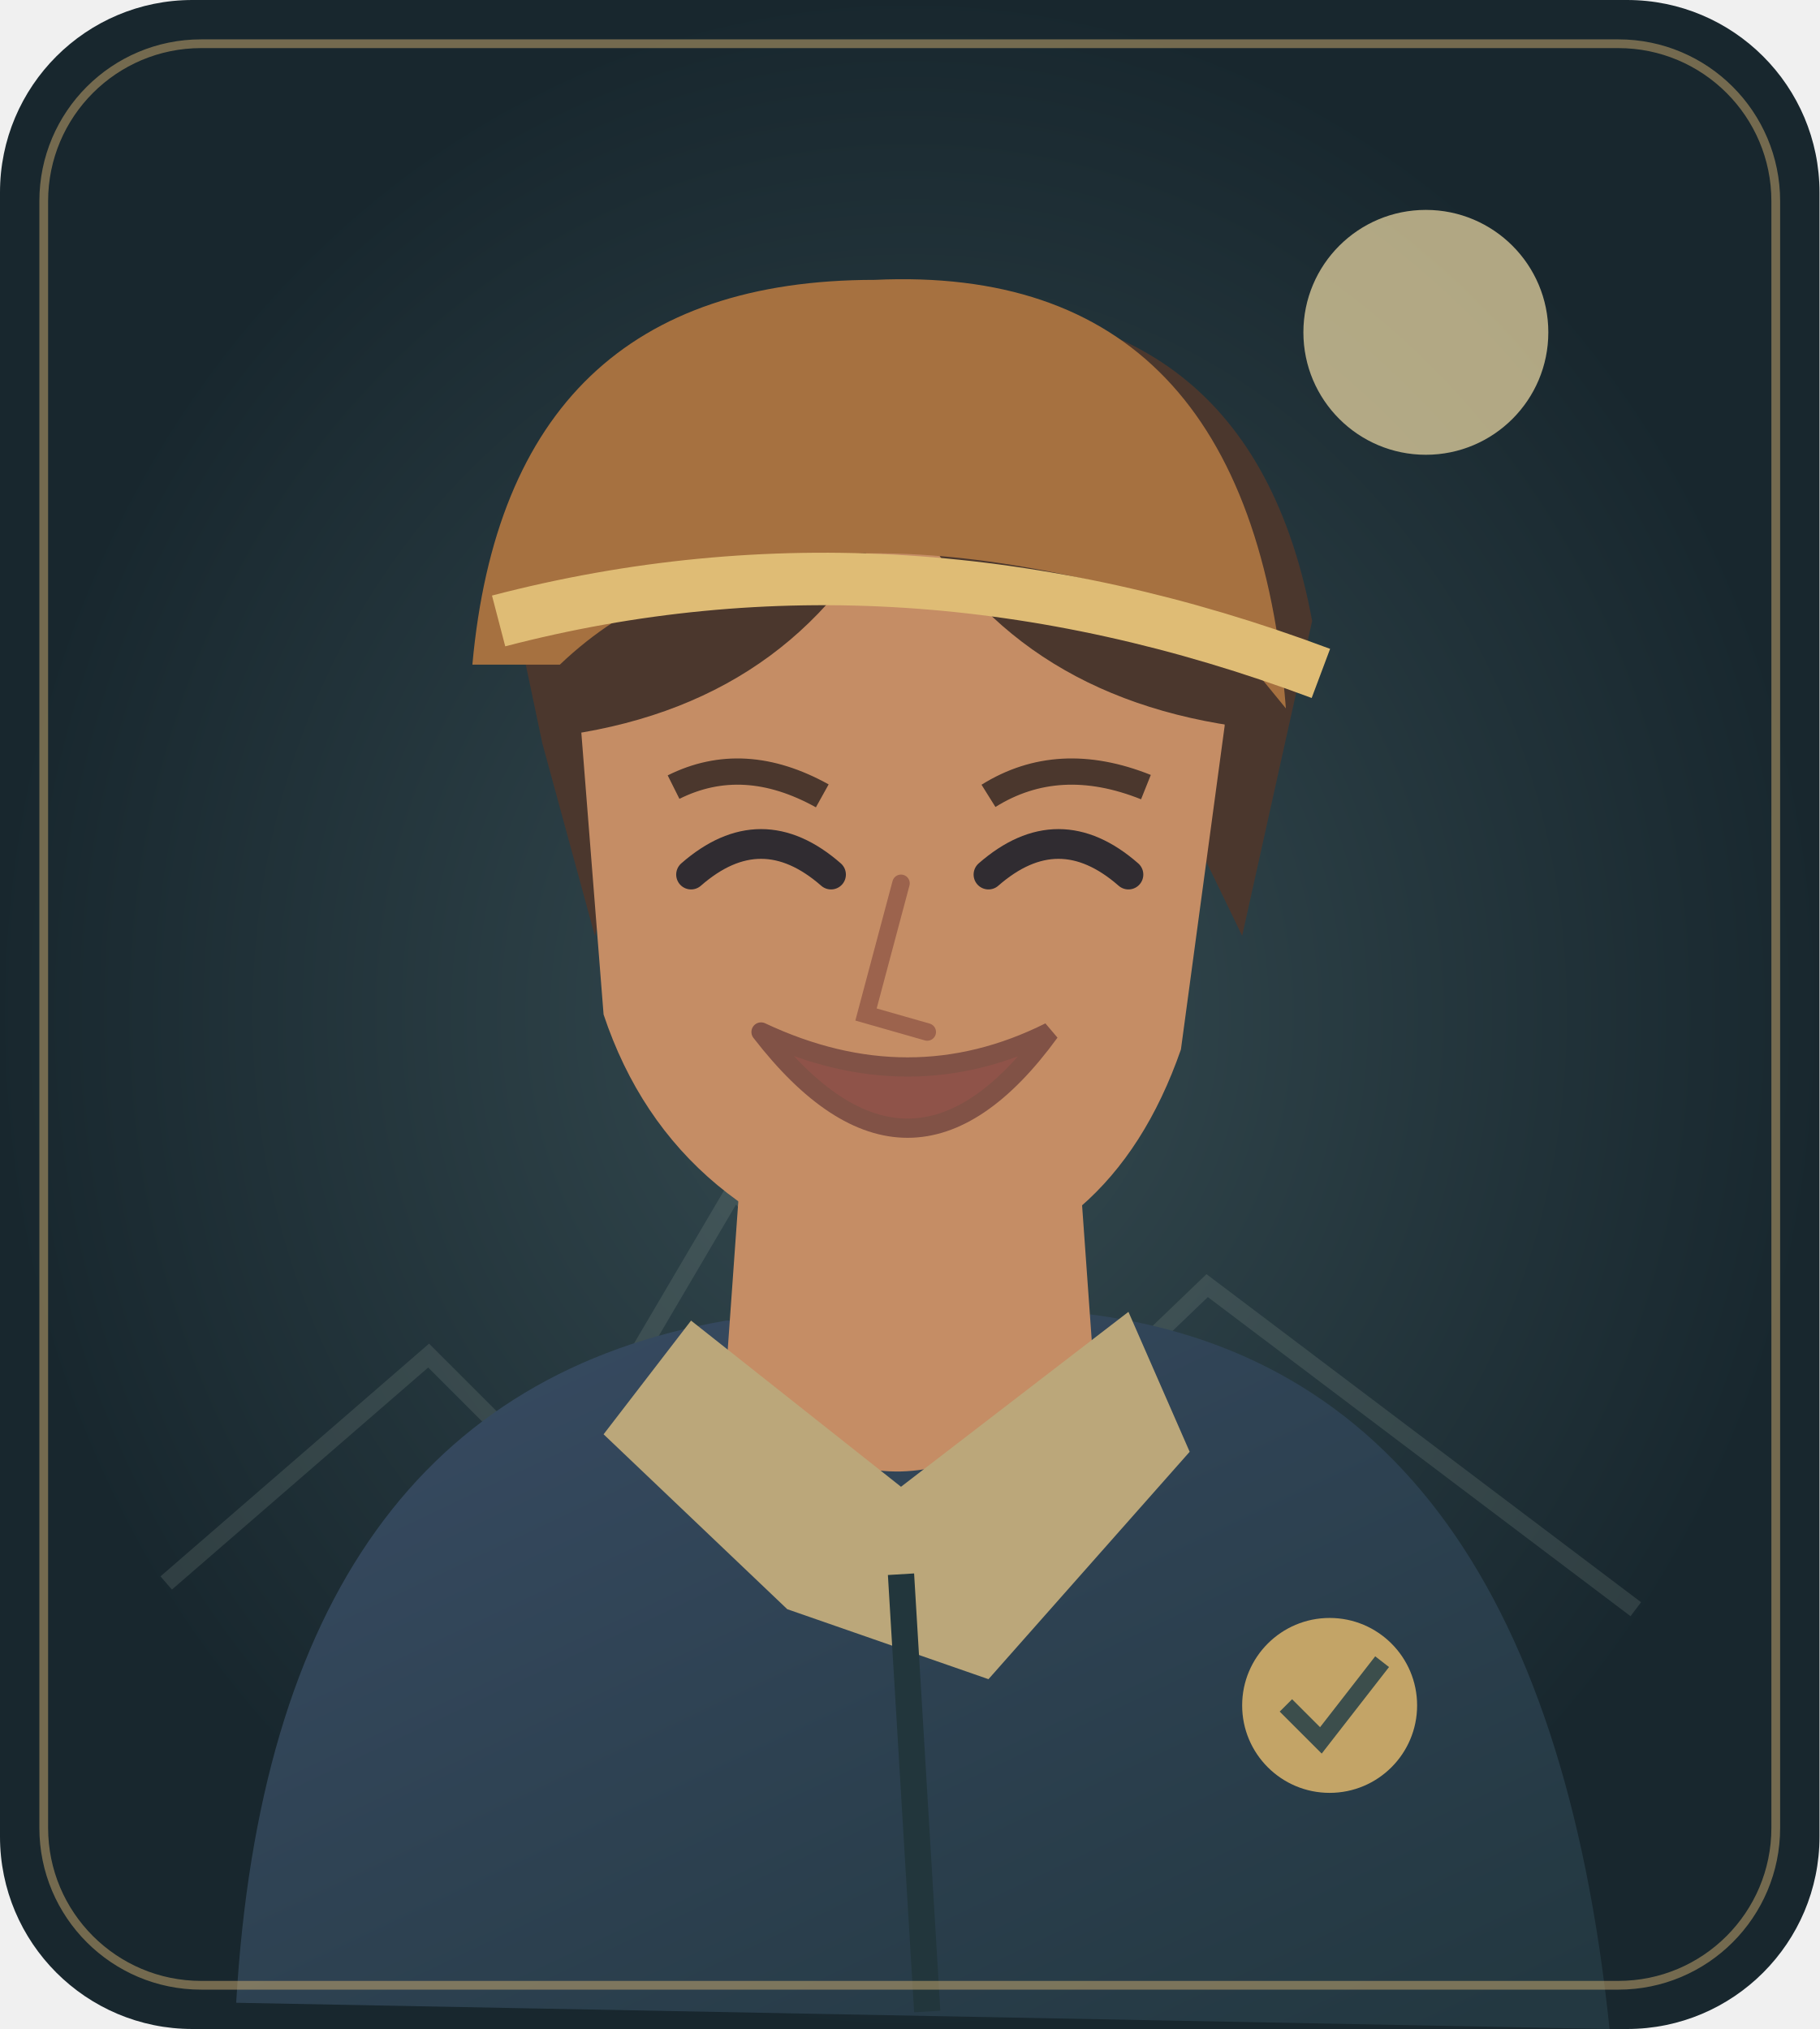
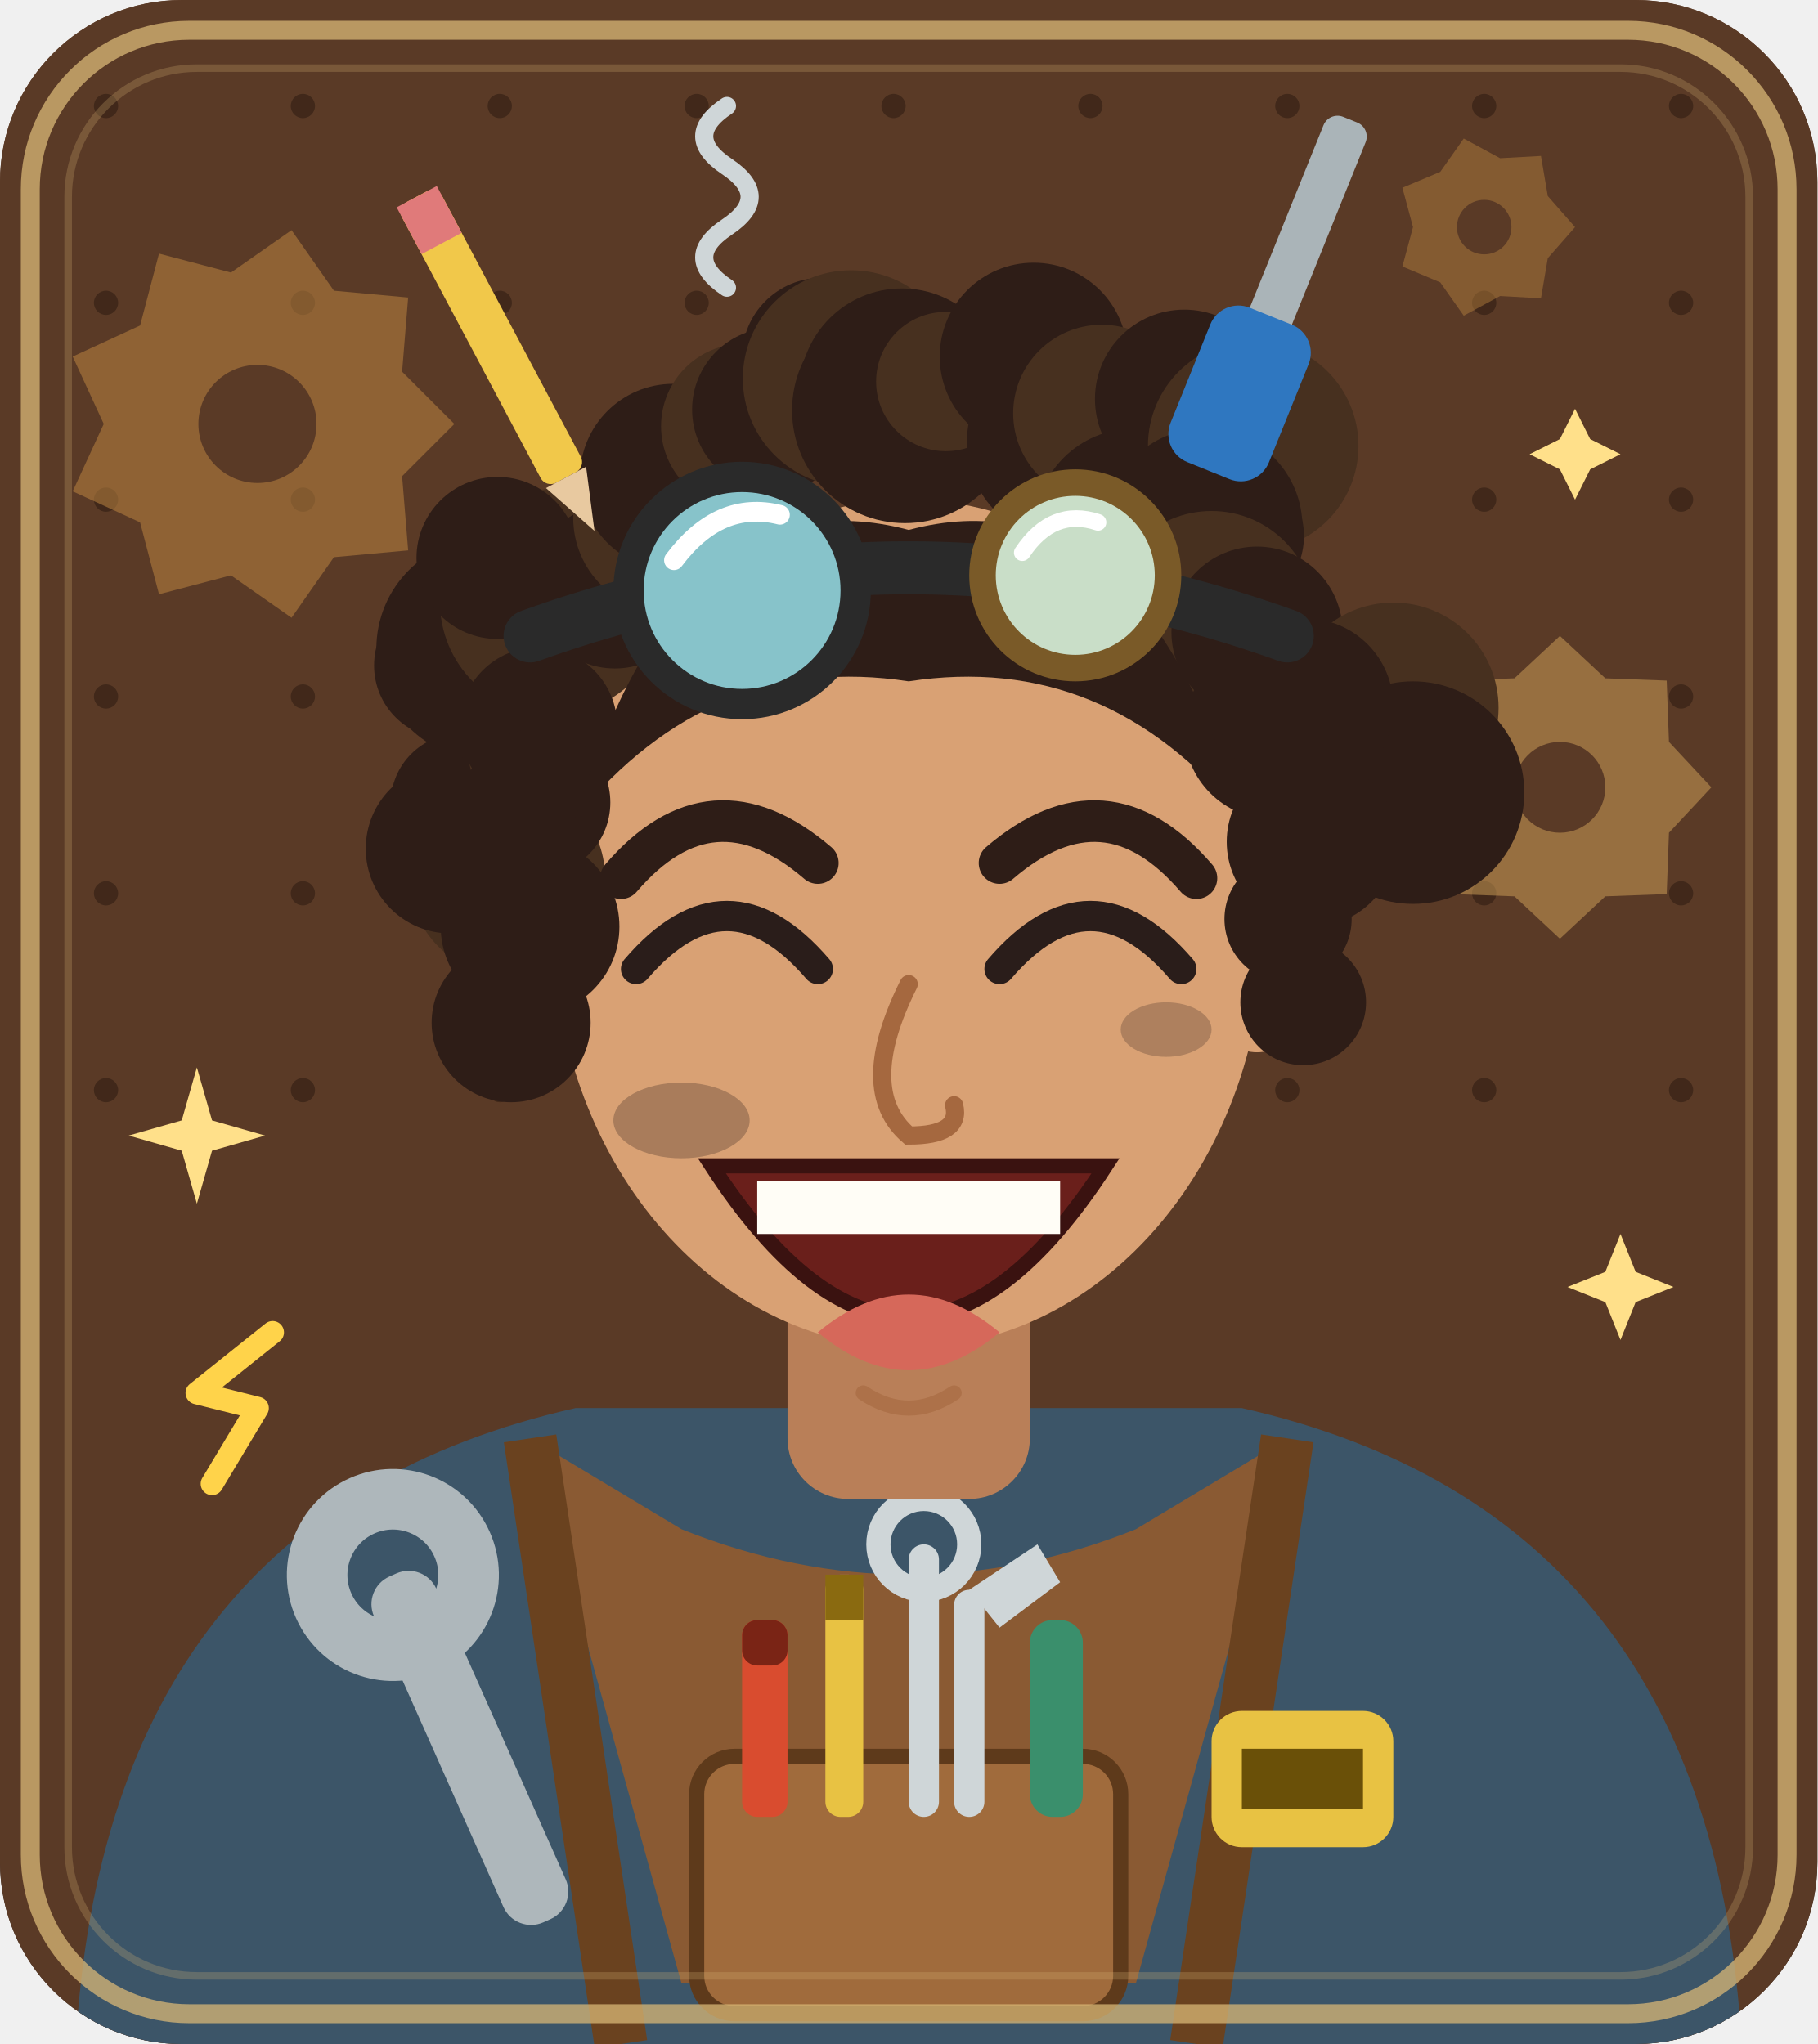
- <svg xmlns="http://www.w3.org/2000/svg" width="208" height="232" viewBox="0 0 208 232">
+ <svg xmlns="http://www.w3.org/2000/svg" width="480" height="540" viewBox="0 0 240 270">
  <defs>
-     <radialGradient id="bg">
-       <stop stop-color="#364c52" />
-       <stop offset="1" stop-color="#18272e" />
+     <linearGradient id="bg" x1="0" y1="0" x2="0" y2="1">
+       <stop offset="0" stop-color="#6a4630" />
+       <stop offset="1" stop-color="#34231a" />
+     </linearGradient>
+     <radialGradient id="glow" cx=".5" cy=".42" r=".6">
+       <stop offset="0" stop-color="#fff" stop-opacity=".22" />
+       <stop offset="1" stop-color="#fff" stop-opacity="0" />
    </radialGradient>
-     <linearGradient id="coat" x2="0.9" y2="1">
-       <stop stop-color="#394c64" />
-       <stop offset="1" stop-color="#233841" />
-     </linearGradient>
  </defs>
-   <rect width="208" height="232" rx="22" fill="url(#bg)" />
-   <path d="M19 181L49 155L64 170L84 136L113 171L138 147L187 184" fill="none" stroke="#8d9e95" stroke-opacity=".2" stroke-width="2" />
-   <circle cx="163" cy="38" r="14" fill="#ecd8a3" opacity=".72" />
-   <path d="M27 229 Q31 160 83 151 L122 150 Q176 155 184 232" fill="url(#coat)" />
-   <path d="M62 85 L58 66 Q63 29 104 35 Q143 33 150 71 L142 107 L127 76 L77 74 L68 107 Z" fill="#4b372d" />
-   <path d="M85 129 L83 157 Q102 180 125 156 L123 128" fill="#c58d65" />
-   <path d="M66 78 Q67 48 103 48 Q140 50 140 83 L135 120 Q127 143 105 146 Q77 140 69 116Z" fill="#c58d65" />
-   <path d="M65 84 Q92 80 103 56 Q114 79 141 83 Q137 36 99 38 Q59 43 65 84" fill="#4b372d" />
-   <path d="M103 101 L99 116 L106 118" stroke="#9c634d" stroke-width="2" fill="none" stroke-linecap="round" />
-   <path d="M79 100 Q87 93 95 100 M113 100 Q121 93 129 100" stroke="#302c31" stroke-width="3.4" fill="none" stroke-linecap="round" />
-   <path d="M77 90 Q85 86 94 91 M113 91 Q121 86 131 90" stroke="#4b372d" stroke-width="3" fill="none" />
-   <path d="M87 118 Q104 140 120 118 Q104 126 87 118" stroke="#815246" stroke-width="2.2" fill="#8f5349" stroke-linecap="round" />
-   <path d="M64 76 Q87 54 138 70 L147 81 Q143 30 100 32 Q58 32 54 76Z" fill="#a67140" />
-   <path d="M57 71 Q103 59 151 77" fill="none" stroke="#dfbc75" stroke-width="6" />
-   <path d="M79 151 L103 170 L129 150 L136 166 L113 192 L90 184 L69 164" fill="#bba77a" />
-   <path d="M103 180 L106 230" stroke="#22363c" stroke-width="3" />
-   <circle cx="152" cy="195" r="10" fill="#c3a467" />
-   <path d="M147 195L151 199L158 190" stroke="#3c4e4c" stroke-width="2" fill="none" />
-   <rect x="5" y="5" width="198" height="222" rx="18" fill="none" stroke="#d0af71" stroke-opacity=".5" />
+   <clipPath id="card">
+     <rect width="240" height="270" rx="24" />
+   </clipPath>
+   <g clip-path="url(#card)">
+     <rect width="240" height="270" fill="url(#bg)" />
+     <rect width="240" height="270" fill="url(#glow)" />
+     <rect width="240" height="270" fill="#5a3a26" />
+     <circle cx="14" cy="14" r="1.6" fill="#2b1a10" opacity=".55" />
+     <circle cx="14" cy="40" r="1.6" fill="#2b1a10" opacity=".55" />
+     <circle cx="14" cy="66" r="1.6" fill="#2b1a10" opacity=".55" />
+     <circle cx="14" cy="92" r="1.6" fill="#2b1a10" opacity=".55" />
+     <circle cx="14" cy="118" r="1.6" fill="#2b1a10" opacity=".55" />
+     <circle cx="14" cy="144" r="1.6" fill="#2b1a10" opacity=".55" />
+     <circle cx="40" cy="14" r="1.6" fill="#2b1a10" opacity=".55" />
+     <circle cx="40" cy="40" r="1.6" fill="#2b1a10" opacity=".55" />
+     <circle cx="40" cy="66" r="1.6" fill="#2b1a10" opacity=".55" />
+     <circle cx="40" cy="92" r="1.6" fill="#2b1a10" opacity=".55" />
+     <circle cx="40" cy="118" r="1.6" fill="#2b1a10" opacity=".55" />
+     <circle cx="40" cy="144" r="1.6" fill="#2b1a10" opacity=".55" />
+     <circle cx="66" cy="14" r="1.6" fill="#2b1a10" opacity=".55" />
+     <circle cx="66" cy="40" r="1.6" fill="#2b1a10" opacity=".55" />
+     <circle cx="66" cy="66" r="1.6" fill="#2b1a10" opacity=".55" />
+     <circle cx="66" cy="92" r="1.6" fill="#2b1a10" opacity=".55" />
+     <circle cx="66" cy="118" r="1.6" fill="#2b1a10" opacity=".55" />
+     <circle cx="66" cy="144" r="1.6" fill="#2b1a10" opacity=".55" />
+     <circle cx="92" cy="14" r="1.6" fill="#2b1a10" opacity=".55" />
+     <circle cx="92" cy="40" r="1.6" fill="#2b1a10" opacity=".55" />
+     <circle cx="92" cy="66" r="1.6" fill="#2b1a10" opacity=".55" />
+     <circle cx="92" cy="92" r="1.6" fill="#2b1a10" opacity=".55" />
+     <circle cx="92" cy="118" r="1.6" fill="#2b1a10" opacity=".55" />
+     <circle cx="92" cy="144" r="1.6" fill="#2b1a10" opacity=".55" />
+     <circle cx="118" cy="14" r="1.6" fill="#2b1a10" opacity=".55" />
+     <circle cx="118" cy="40" r="1.6" fill="#2b1a10" opacity=".55" />
+     <circle cx="118" cy="66" r="1.6" fill="#2b1a10" opacity=".55" />
+     <circle cx="118" cy="92" r="1.6" fill="#2b1a10" opacity=".55" />
+     <circle cx="118" cy="118" r="1.6" fill="#2b1a10" opacity=".55" />
+     <circle cx="118" cy="144" r="1.6" fill="#2b1a10" opacity=".55" />
+     <circle cx="144" cy="14" r="1.6" fill="#2b1a10" opacity=".55" />
+     <circle cx="144" cy="40" r="1.6" fill="#2b1a10" opacity=".55" />
+     <circle cx="144" cy="66" r="1.6" fill="#2b1a10" opacity=".55" />
+     <circle cx="144" cy="92" r="1.6" fill="#2b1a10" opacity=".55" />
+     <circle cx="144" cy="118" r="1.6" fill="#2b1a10" opacity=".55" />
+     <circle cx="144" cy="144" r="1.6" fill="#2b1a10" opacity=".55" />
+     <circle cx="170" cy="14" r="1.6" fill="#2b1a10" opacity=".55" />
+     <circle cx="170" cy="40" r="1.6" fill="#2b1a10" opacity=".55" />
+     <circle cx="170" cy="66" r="1.6" fill="#2b1a10" opacity=".55" />
+     <circle cx="170" cy="92" r="1.6" fill="#2b1a10" opacity=".55" />
+     <circle cx="170" cy="118" r="1.6" fill="#2b1a10" opacity=".55" />
+     <circle cx="170" cy="144" r="1.6" fill="#2b1a10" opacity=".55" />
+     <circle cx="196" cy="14" r="1.6" fill="#2b1a10" opacity=".55" />
+     <circle cx="196" cy="40" r="1.6" fill="#2b1a10" opacity=".55" />
+     <circle cx="196" cy="66" r="1.6" fill="#2b1a10" opacity=".55" />
+     <circle cx="196" cy="92" r="1.6" fill="#2b1a10" opacity=".55" />
+     <circle cx="196" cy="118" r="1.6" fill="#2b1a10" opacity=".55" />
+     <circle cx="196" cy="144" r="1.6" fill="#2b1a10" opacity=".55" />
+     <circle cx="222" cy="14" r="1.6" fill="#2b1a10" opacity=".55" />
+     <circle cx="222" cy="40" r="1.6" fill="#2b1a10" opacity=".55" />
+     <circle cx="222" cy="66" r="1.6" fill="#2b1a10" opacity=".55" />
+     <circle cx="222" cy="92" r="1.6" fill="#2b1a10" opacity=".55" />
+     <circle cx="222" cy="118" r="1.6" fill="#2b1a10" opacity=".55" />
+     <circle cx="222" cy="144" r="1.6" fill="#2b1a10" opacity=".55" />
+     <polygon points="60.0,56.0 53.1,62.9 53.9,72.7 44.1,73.6 38.5,81.6 30.5,76.0 21.0,78.5 18.5,69.0 9.6,64.9 13.7,56.0 9.6,47.1 18.5,43.0 21.0,33.5 30.5,36.0 38.5,30.4 44.1,38.4 53.9,39.3 53.1,49.1" fill="#b9833f" opacity="0.55" />
+     <circle cx="34" cy="56" r="7.8" fill="#5a3a26" />
+     <polygon points="226.0,104.0 220.4,110.0 220.1,118.1 212.0,118.4 206.0,124.0 200.0,118.4 191.9,118.1 191.6,110.0 186.0,104.0 191.6,98.0 191.9,89.9 200.0,89.6 206.0,84.0 212.0,89.6 220.1,89.9 220.4,98.0" fill="#d3a45a" opacity="0.5" />
+     <circle cx="206" cy="104" r="6.0" fill="#5a3a26" />
+     <polygon points="208.0,30.0 204.4,34.1 203.5,39.4 198.1,39.1 193.3,41.7 190.2,37.3 185.2,35.2 186.6,30.0 185.2,24.8 190.2,22.7 193.3,18.3 198.1,20.9 203.5,20.6 204.4,25.9" fill="#b9833f" opacity="0.45" />
+     <circle cx="196" cy="30" r="3.6" fill="#5a3a26" />
+     <path d="M10 270 Q14 200 76 186 L164 186 Q226 200 230 270Z" fill="#3c5568" />
+     <path d="M70 190 L90 262 L150 262 L170 190 L150 202 Q120 214 90 202Z" fill="#8a5a33" />
+     <path d="M70 190 L82 270 M170 190 L158 270" stroke="#6a421f" stroke-width="7" />
+     <rect x="92" y="232" width="56" height="34" rx="5" fill="#a06b3c" stroke="#5e3a1b" stroke-width="2" />
+     <rect x="98" y="214" width="6" height="26" rx="2" fill="#d94c2f" />
+     <rect x="98" y="214" width="6" height="6" rx="2" fill="#7a2415" />
+     <rect x="109" y="208" width="5" height="32" rx="2" fill="#e8c243" />
+     <rect x="109" y="208" width="5" height="6" fill="#8a6a10" />
+     <path d="M122 238 V206 M128 238 V212" stroke="#cfd6d8" stroke-width="4" stroke-linecap="round" />
+     <circle cx="122" cy="204" r="6" fill="none" stroke="#cfd6d8" stroke-width="3.2" />
+     <path d="M128 210 l9 -6 l3 5 l-8 6Z" fill="#cfd6d8" />
+     <rect x="136" y="214" width="7" height="26" rx="3" fill="#3a8f6c" />
+     <g transform="rotate(-24 62 232)">
+       <rect x="58" y="206" width="9" height="50" rx="4" fill="#aeb7bb" />
+       <circle cx="62.5" cy="206" r="10" fill="none" stroke="#aeb7bb" stroke-width="8" />
+     </g>
+     <rect x="160" y="226" width="24" height="18" rx="4" fill="#e8c243" />
+     <rect x="164" y="231" width="16" height="8" fill="#6a5008" />
+     <ellipse cx="74" cy="128" rx="8" ry="11" fill="#d9a174" />
+     <ellipse cx="166" cy="128" rx="8" ry="11" fill="#d9a174" />
+     <ellipse cx="74" cy="128" rx="3.5" ry="6" fill="#b97f58" opacity=".55" />
+     <ellipse cx="166" cy="128" rx="3.5" ry="6" fill="#b97f58" opacity=".55" />
+     <rect x="104" y="164" width="32" height="34" rx="8" fill="#b97f58" />
+     <ellipse cx="120" cy="122" rx="47" ry="56" fill="#d9a174" />
+     <circle cx="67.0" cy="115.9" r="12.9" fill="#47301f" />
+     <circle cx="59.5" cy="112.1" r="11.2" fill="#2e1d17" />
+     <circle cx="60.8" cy="106.1" r="9.2" fill="#2e1d17" />
+     <circle cx="71.3" cy="99.0" r="9.5" fill="#47301f" />
+     <circle cx="59.1" cy="87.9" r="9.7" fill="#2e1d17" />
+     <circle cx="64.4" cy="85.7" r="14.7" fill="#2e1d17" />
+     <circle cx="73.0" cy="79.5" r="14.9" fill="#47301f" />
+     <circle cx="65.7" cy="73.7" r="10.7" fill="#2e1d17" />
+     <circle cx="81.2" cy="77.4" r="10.9" fill="#2e1d17" />
+     <circle cx="88.2" cy="68.4" r="12.5" fill="#47301f" />
+     <circle cx="88.9" cy="63.0" r="12.3" fill="#2e1d17" />
+     <circle cx="92.3" cy="68.2" r="10.2" fill="#2e1d17" />
+     <circle cx="98.2" cy="56.3" r="10.9" fill="#47301f" />
+     <circle cx="102.2" cy="54.1" r="10.8" fill="#2e1d17" />
+     <circle cx="108.5" cy="47.2" r="10.5" fill="#2e1d17" />
+     <circle cx="112.4" cy="50.0" r="14.3" fill="#47301f" />
+     <circle cx="119.5" cy="54.2" r="14.9" fill="#2e1d17" />
+     <circle cx="119.1" cy="51.6" r="13.5" fill="#2e1d17" />
+     <circle cx="124.9" cy="50.4" r="9.2" fill="#47301f" />
+     <circle cx="136.5" cy="47.1" r="12.4" fill="#2e1d17" />
+     <circle cx="140.9" cy="58.3" r="13.2" fill="#2e1d17" />
+     <circle cx="145.5" cy="54.6" r="11.7" fill="#47301f" />
+     <circle cx="156.4" cy="52.7" r="11.8" fill="#2e1d17" />
+     <circle cx="149.8" cy="69.8" r="13.2" fill="#2e1d17" />
+     <circle cx="165.5" cy="58.9" r="13.9" fill="#47301f" />
+     <circle cx="159.0" cy="69.6" r="13.0" fill="#2e1d17" />
+     <circle cx="162.2" cy="70.8" r="10.0" fill="#2e1d17" />
+     <circle cx="160.0" cy="81.1" r="13.6" fill="#47301f" />
+     <circle cx="166.0" cy="83.5" r="11.3" fill="#2e1d17" />
+     <circle cx="168.1" cy="96.5" r="11.7" fill="#2e1d17" />
+     <circle cx="184.0" cy="93.5" r="13.9" fill="#47301f" />
+     <circle cx="174.6" cy="106.2" r="11.5" fill="#2e1d17" />
+     <circle cx="186.6" cy="104.7" r="14.7" fill="#2e1d17" />
+     <circle cx="173.1" cy="110.7" r="10.4" fill="#47301f" />
+     <circle cx="71.1" cy="95.9" r="10.4" fill="#2e1d17" />
+     <circle cx="70.9" cy="106.0" r="9.7" fill="#2e1d17" />
+     <circle cx="70.0" cy="122.4" r="11.8" fill="#2e1d17" />
+     <circle cx="67.5" cy="135.1" r="10.5" fill="#2e1d17" />
+     <circle cx="172.4" cy="93.3" r="11.6" fill="#2e1d17" />
+     <circle cx="173.2" cy="111.2" r="11.2" fill="#2e1d17" />
+     <circle cx="170.1" cy="121.4" r="8.4" fill="#2e1d17" />
+     <circle cx="172.1" cy="132.4" r="8.3" fill="#2e1d17" />
+     <path d="M76 108 Q90 62 120 70 Q150 62 164 108 Q146 86 120 90 Q94 86 76 108Z" fill="#2e1d17" />
+     <g transform="rotate(-28 70 52)">
+       <rect x="66" y="22" width="6" height="42" rx="1.5" fill="#f1c84a" />
+       <rect x="66" y="22" width="6" height="7" fill="#e07a7a" />
+       <path d="M66 64 L69 72 L72 64Z" fill="#e8c9a0" />
+     </g>
+     <g transform="rotate(22 168 44)">
+       <rect x="164" y="14" width="6" height="40" rx="2" fill="#aab4b8" />
+       <rect x="160" y="42" width="14" height="22" rx="4" fill="#2f77c0" />
+     </g>
+     <path d="M96 38 q-6 -4 0 -8 q6 -4 0 -8 q-6 -4 0 -8" fill="none" stroke="#cfd6d8" stroke-width="2.4" stroke-linecap="round" />
+     <path d="M70 84 Q120 66 170 84" fill="none" stroke="#2a2a2a" stroke-width="7" stroke-linecap="round" />
+     <circle cx="98" cy="78" r="17" fill="#2a2a2a" />
+     <circle cx="98" cy="78" r="13" fill="#8fd0d8" opacity=".92" />
+     <path d="M89 74 q6 -8 14 -6" stroke="#fff" stroke-width="2.6" fill="none" stroke-linecap="round" />
+     <circle cx="142" cy="76" r="14" fill="#7a5a28" />
+     <circle cx="142" cy="76" r="10.5" fill="#cfe9d6" opacity=".92" />
+     <path d="M135 73 q4 -6 10 -4" stroke="#fff" stroke-width="2.2" fill="none" stroke-linecap="round" />
+     <path d="M82 116 Q94 102 108 114 M132 114 Q146 102 158 116" fill="none" stroke="#2e1d17" stroke-width="5.5" stroke-linecap="round" />
+     <path d="M84 128 Q96 114 108 128 M132 128 Q144 114 156 128" fill="none" stroke="#2a1d1a" stroke-width="4" stroke-linecap="round" />
+     <path d="M120 130 q-7 14 0 20 q7 0 6 -4" fill="none" stroke="#a5683f" stroke-width="2.4" stroke-linecap="round" />
+     <ellipse cx="90" cy="148" rx="9" ry="5" fill="#2a1d1a" opacity=".28" />
+     <ellipse cx="154" cy="136" rx="6" ry="3.6" fill="#2a1d1a" opacity=".25" />
+     <path d="M94 154 Q120 194 146 154Z" fill="#6a1f1b" stroke="#3a1210" stroke-width="2" />
+     <path d="M100 156 h40 v7 h-40Z" fill="#fffdf6" />
+     <path d="M108 176 Q120 166 132 176 Q120 186 108 176Z" fill="#d6685a" />
+     <path d="M114 184 q6 4 12 0" stroke="#a5683f" stroke-width="2" fill="none" stroke-linecap="round" opacity=".6" />
+     <path d="M26 141 L28 148 L35 150 L28 152 L26 159 L24 152 L17 150 L24 148Z" fill="#ffe08a" />
+     <path d="M214 163 L216 168 L221 170 L216 172 L214 177 L212 172 L207 170 L212 168Z" fill="#ffe08a" />
+     <path d="M208 54 L210 58 L214 60 L210 62 L208 66 L206 62 L202 60 L206 58Z" fill="#ffe08a" />
+     <path d="M36 176 l-10 8 l8 2 l-6 10" fill="none" stroke="#ffd34a" stroke-width="3" stroke-linecap="round" stroke-linejoin="round" />
+   </g>
+   <rect x="4" y="4" width="232" height="262" rx="21" fill="none" stroke="#d8b676" stroke-opacity=".75" stroke-width="2.5" />
+   <rect x="9" y="9" width="222" height="252" rx="17" fill="none" stroke="#d8b676" stroke-opacity=".25" stroke-width="1" />
</svg>
